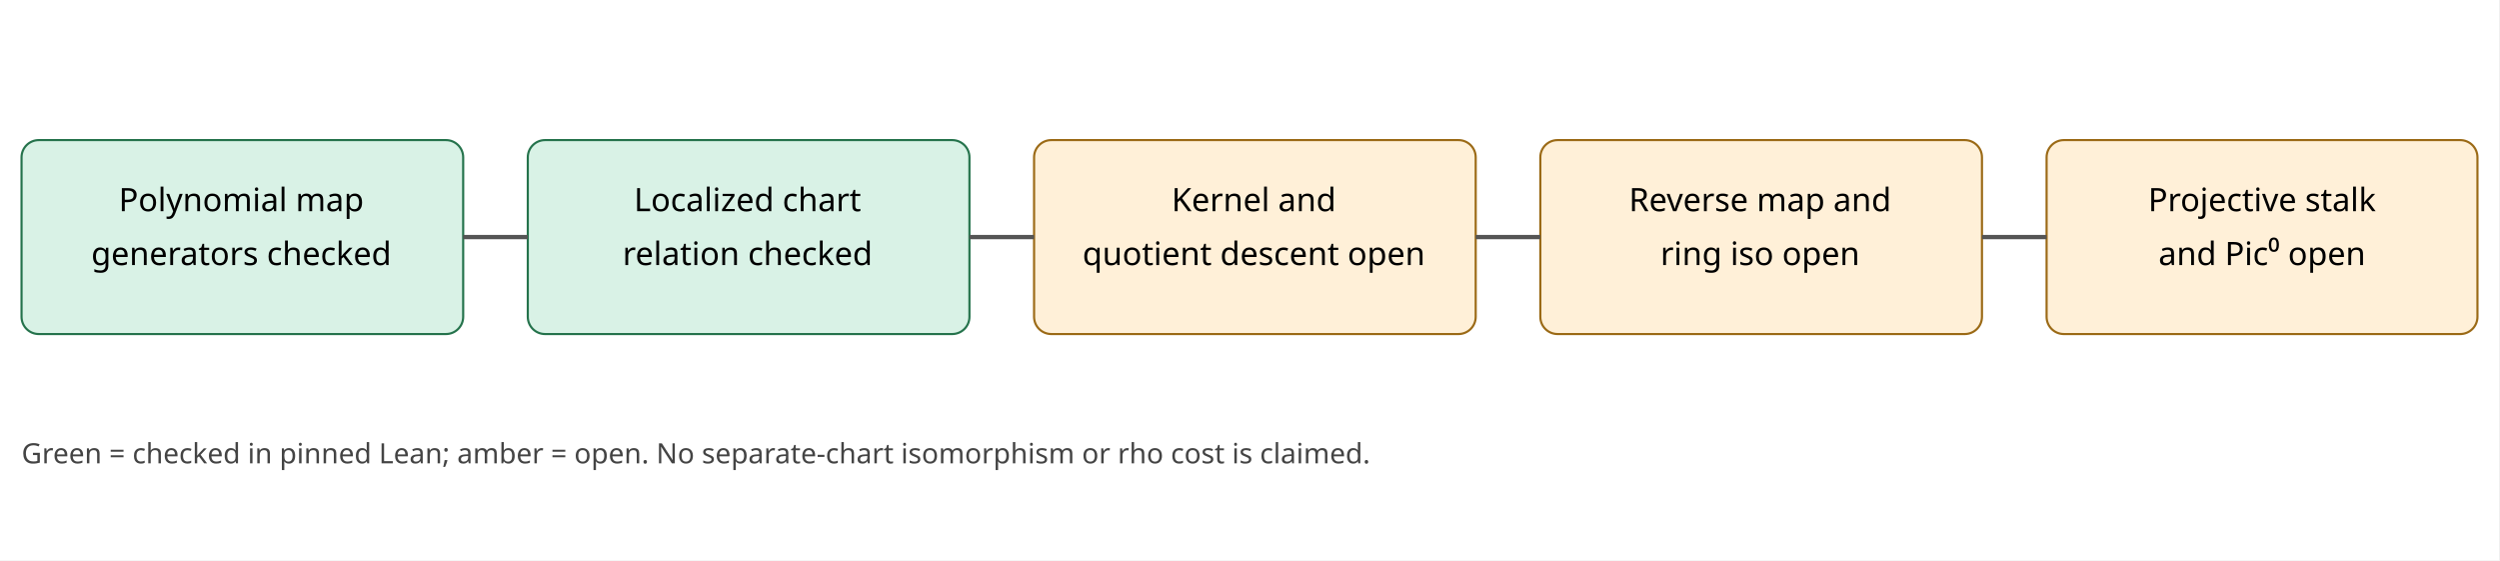
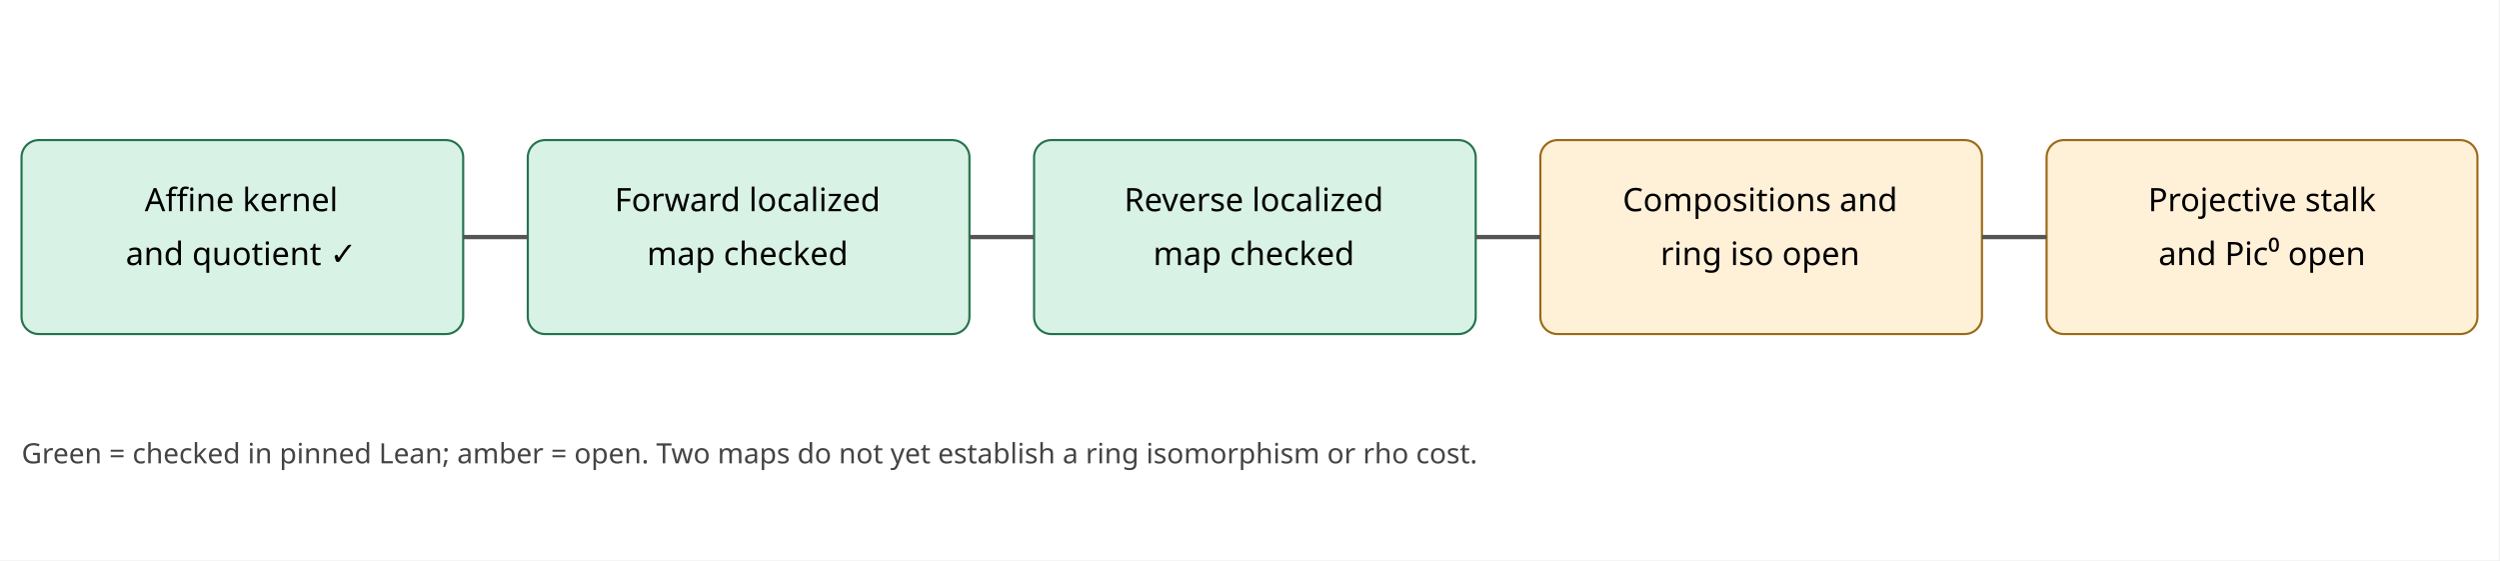
- <svg xmlns="http://www.w3.org/2000/svg" width="1160" height="260" viewBox="0 0 1160 260" role="img" aria-label="Separate chart map proof gates">
+ <svg xmlns="http://www.w3.org/2000/svg" width="1160" height="260" viewBox="0 0 1160 260" role="img" aria-label="Separate chart maps and open inverse proof">
  <rect width="1160" height="260" fill="#fff" />
  <g font-family="sans-serif" font-size="15" text-anchor="middle">
    <rect x="10" y="65" width="205" height="90" rx="8" fill="#d9f2e6" stroke="#25734c" />
-     <text x="112" y="98">Polynomial map</text>
-     <text x="112" y="123">generators checked</text>
+     <text x="112" y="98">Affine kernel</text>
+     <text x="112" y="123">and quotient ✓</text>
    <rect x="245" y="65" width="205" height="90" rx="8" fill="#d9f2e6" stroke="#25734c" />
-     <text x="347" y="98">Localized chart</text>
-     <text x="347" y="123">relation checked</text>
-     <rect x="480" y="65" width="205" height="90" rx="8" fill="#fff0d8" stroke="#9b6a16" />
-     <text x="582" y="98">Kernel and</text>
-     <text x="582" y="123">quotient descent open</text>
+     <text x="347" y="98">Forward localized</text>
+     <text x="347" y="123">map checked</text>
+     <rect x="480" y="65" width="205" height="90" rx="8" fill="#d9f2e6" stroke="#25734c" />
+     <text x="582" y="98">Reverse localized</text>
+     <text x="582" y="123">map checked</text>
    <rect x="715" y="65" width="205" height="90" rx="8" fill="#fff0d8" stroke="#9b6a16" />
-     <text x="817" y="98">Reverse map and</text>
+     <text x="817" y="98">Compositions and</text>
    <text x="817" y="123">ring iso open</text>
    <rect x="950" y="65" width="200" height="90" rx="8" fill="#fff0d8" stroke="#9b6a16" />
    <text x="1050" y="98">Projective stalk</text>
    <text x="1050" y="123">and Pic⁰ open</text>
  </g>
  <g stroke="#555" stroke-width="2" fill="none">
    <path d="M215 110h30m205 0h30m205 0h30m205 0h30" />
  </g>
-   <text x="10" y="215" font-family="sans-serif" font-size="13" fill="#444">Green = checked in pinned Lean; amber = open. No separate-chart isomorphism or rho cost is claimed.</text>
+   <text x="10" y="215" font-family="sans-serif" font-size="13" fill="#444">Green = checked in pinned Lean; amber = open. Two maps do not yet establish a ring isomorphism or rho cost.</text>
</svg>
